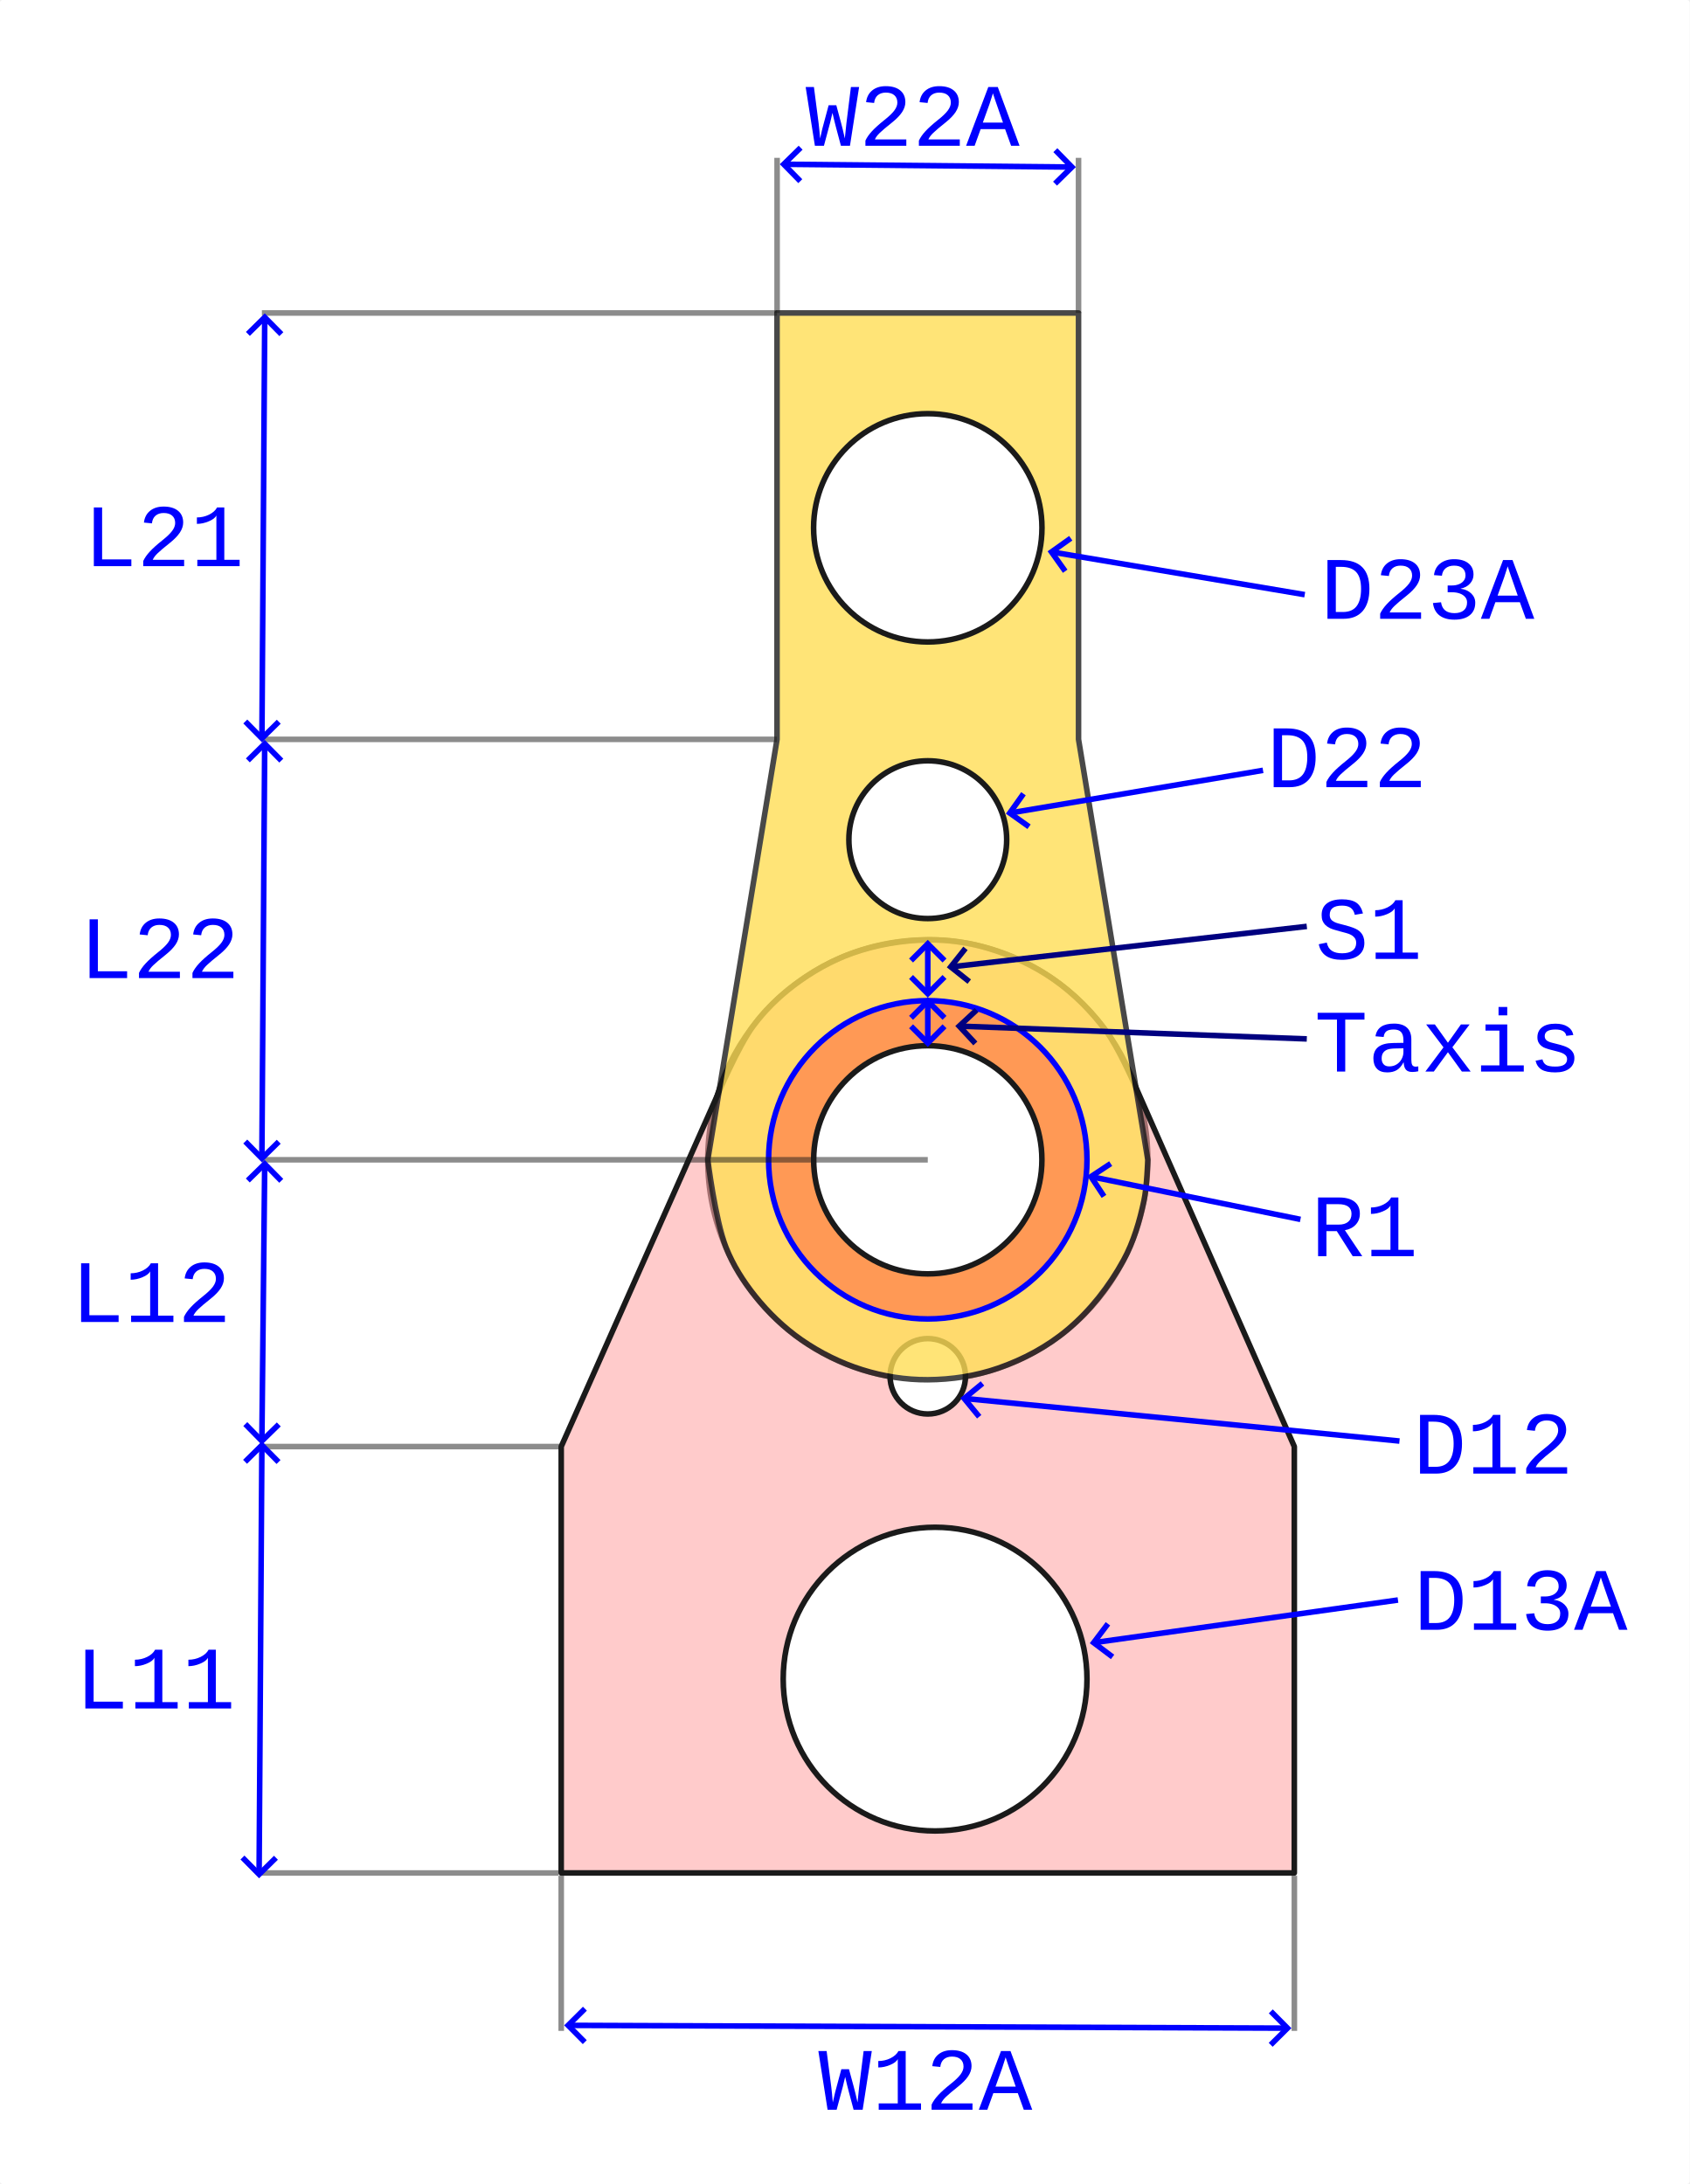
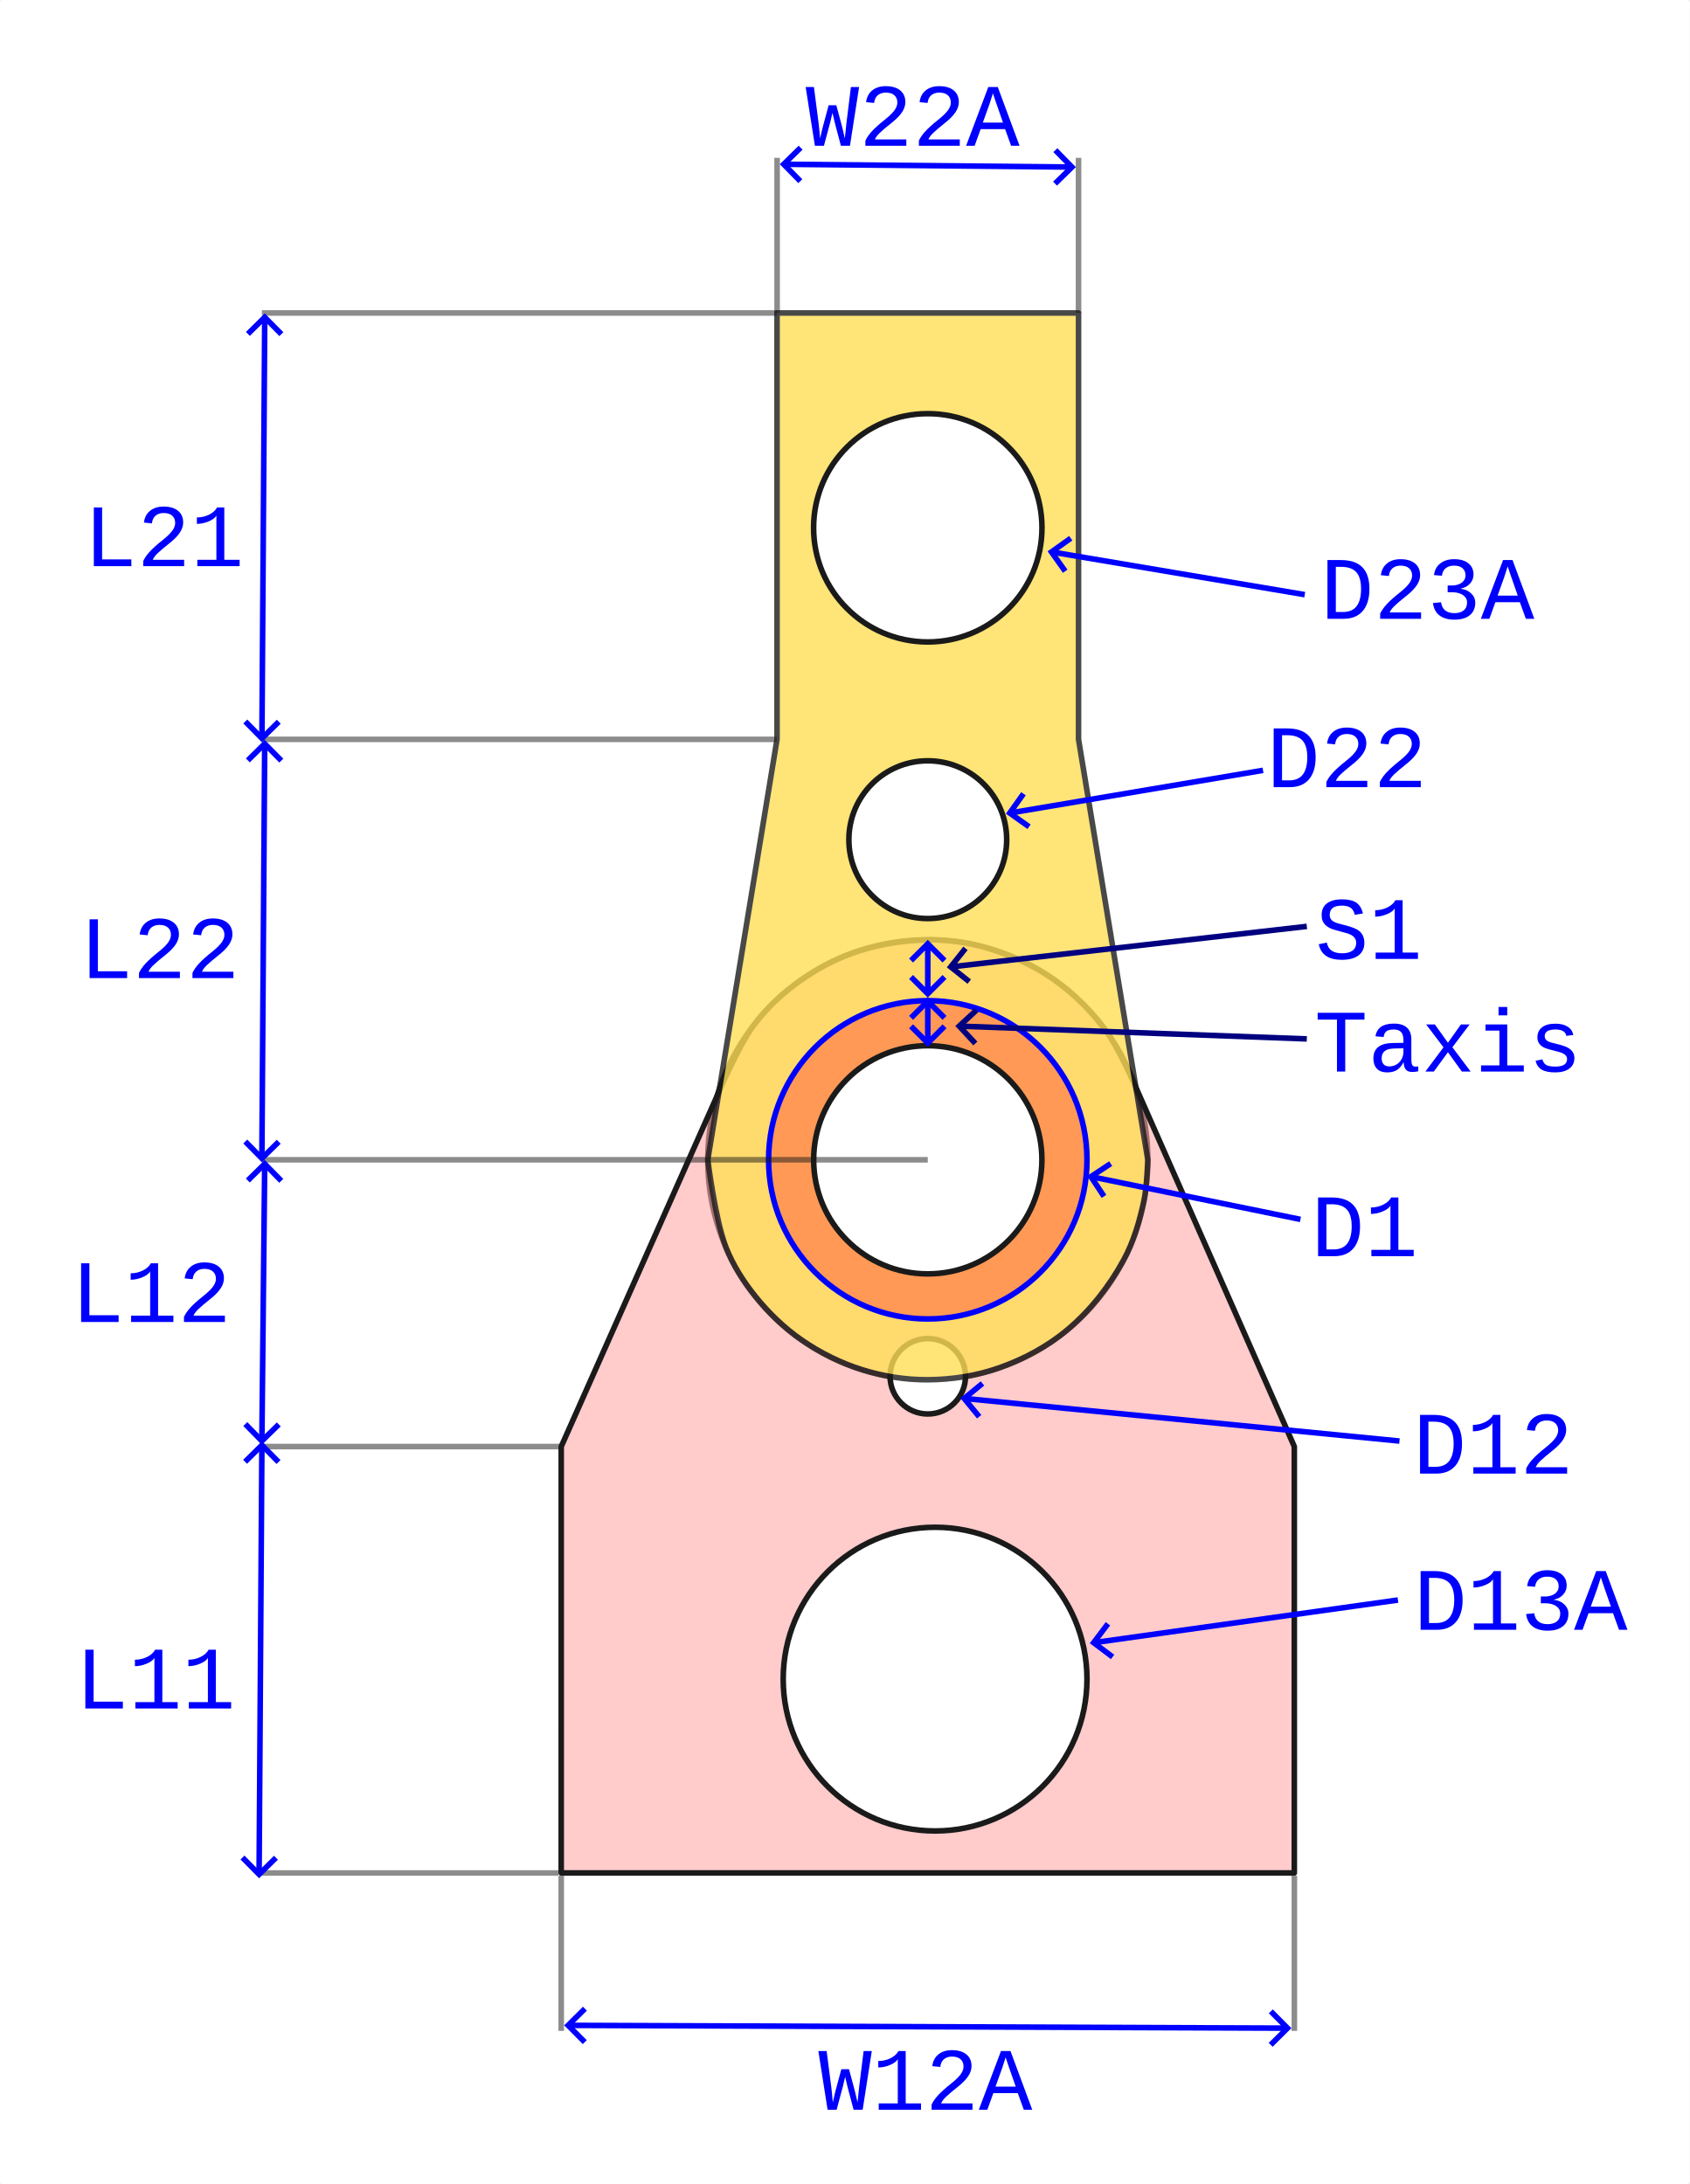
<svg xmlns="http://www.w3.org/2000/svg" width="303.356" height="392.204" viewBox="0 0 80.263 103.771" version="1.1" id="svg1">
  <defs id="defs1">
    <rect x="464.412" y="128.876" width="49.568" height="37.087" id="rect21" />
    <rect x="459.576" y="198.271" width="48.303" height="49.09" id="rect20" />
    <rect x="458.311" y="304.264" width="59.481" height="38.135" id="rect12" />
    <rect x="452.973" y="366.039" width="66.345" height="45.805" id="rect7" />
    <rect x="411.794" y="431.621" width="74.733" height="44.992" id="rect18" />
    <rect x="432.384" y="430.096" width="50.33" height="35.841" id="rect17" />
    <rect x="431.621" y="392.729" width="134.214" height="76.258" id="rect16" />
    <rect x="431.621" y="512.455" width="64.819" height="50.33" id="rect15" />
    <rect x="362.226" y="118.2" width="60.625" height="39.654" id="rect14" />
    <rect x="254.321" y="465.937" width="63.676" height="40.417" id="rect13" />
    <rect x="365.658" y="292.45" width="64.438" height="42.323" id="rect11" />
    <rect x="354.982" y="231.443" width="49.186" height="28.597" id="rect10" />
    <rect x="361.282" y="221.622" width="71.987" height="51.227" id="rect9" />
    <marker style="overflow:visible" id="ArrowWide" refX="0" refY="0" orient="auto-start-reverse" markerWidth="1" markerHeight="1" viewBox="0 0 1 1" preserveAspectRatio="xMidYMid">
      <path style="fill:none;stroke:context-stroke;stroke-width:1;stroke-linecap:butt" d="M 3,-3 0,0 3,3" transform="rotate(180,0.125,0)" id="path7" />
    </marker>
    <marker style="overflow:visible" id="ArrowWide-9" refX="0" refY="0" orient="auto-start-reverse" markerWidth="1" markerHeight="1" viewBox="0 0 1 1" preserveAspectRatio="xMidYMid">
      <path style="fill:none;stroke:context-stroke;stroke-width:1;stroke-linecap:butt" d="M 3,-3 0,0 3,3" transform="rotate(180,0.125,0)" id="path7-2" />
    </marker>
    <marker style="overflow:visible" id="ArrowWide-9-1" refX="0" refY="0" orient="auto-start-reverse" markerWidth="1" markerHeight="1" viewBox="0 0 1 1" preserveAspectRatio="xMidYMid">
      <path style="fill:none;stroke:context-stroke;stroke-width:1;stroke-linecap:butt" d="M 3,-3 0,0 3,3" transform="rotate(180,0.125,0)" id="path7-2-2" />
    </marker>
    <marker style="overflow:visible" id="ArrowWide-9-7" refX="0" refY="0" orient="auto-start-reverse" markerWidth="1" markerHeight="1" viewBox="0 0 1 1" preserveAspectRatio="xMidYMid">
      <path style="fill:none;stroke:context-stroke;stroke-width:1;stroke-linecap:butt" d="M 3,-3 0,0 3,3" transform="rotate(180,0.125,0)" id="path7-2-8" />
    </marker>
    <marker style="overflow:visible" id="ArrowWide-5" refX="0" refY="0" orient="auto-start-reverse" markerWidth="1" markerHeight="1" viewBox="0 0 1 1" preserveAspectRatio="xMidYMid">
      <path style="fill:none;stroke:context-stroke;stroke-width:1;stroke-linecap:butt" d="M 3,-3 0,0 3,3" transform="rotate(180,0.125,0)" id="path7-5" />
    </marker>
    <marker style="overflow:visible" id="ArrowWide-5-9" refX="0" refY="0" orient="auto-start-reverse" markerWidth="1" markerHeight="1" viewBox="0 0 1 1" preserveAspectRatio="xMidYMid">
      <path style="fill:none;stroke:context-stroke;stroke-width:1;stroke-linecap:butt" d="M 3,-3 0,0 3,3" transform="rotate(180,0.125,0)" id="path7-5-3" />
    </marker>
    <marker style="overflow:visible" id="ArrowWide-4" refX="0" refY="0" orient="auto-start-reverse" markerWidth="1" markerHeight="1" viewBox="0 0 1 1" preserveAspectRatio="xMidYMid">
      <path style="fill:none;stroke:context-stroke;stroke-width:1;stroke-linecap:butt" d="M 3,-3 0,0 3,3" transform="rotate(180,0.125,0)" id="path7-4" />
    </marker>
    <marker style="overflow:visible" id="ArrowWide-1" refX="0" refY="0" orient="auto-start-reverse" markerWidth="1" markerHeight="1" viewBox="0 0 1 1" preserveAspectRatio="xMidYMid">
      <path style="fill:none;stroke:context-stroke;stroke-width:1;stroke-linecap:butt" d="M 3,-3 0,0 3,3" transform="rotate(180,0.125,0)" id="path7-9" />
    </marker>
    <marker style="overflow:visible" id="ArrowWide-1-5" refX="0" refY="0" orient="auto-start-reverse" markerWidth="1" markerHeight="1" viewBox="0 0 1 1" preserveAspectRatio="xMidYMid">
      <path style="fill:none;stroke:context-stroke;stroke-width:1;stroke-linecap:butt" d="M 3,-3 0,0 3,3" transform="rotate(180,0.125,0)" id="path7-9-0" />
    </marker>
    <marker style="overflow:visible" id="ArrowWide-1-6" refX="0" refY="0" orient="auto-start-reverse" markerWidth="1" markerHeight="1" viewBox="0 0 1 1" preserveAspectRatio="xMidYMid">
      <path style="fill:none;stroke:context-stroke;stroke-width:1;stroke-linecap:butt" d="M 3,-3 0,0 3,3" transform="rotate(180,0.125,0)" id="path7-9-3" />
    </marker>
    <marker style="overflow:visible" id="ArrowWide-1-6-5" refX="0" refY="0" orient="auto-start-reverse" markerWidth="1" markerHeight="1" viewBox="0 0 1 1" preserveAspectRatio="xMidYMid">
      <path style="fill:none;stroke:context-stroke;stroke-width:1;stroke-linecap:butt" d="M 3,-3 0,0 3,3" transform="rotate(180,0.125,0)" id="path7-9-3-5" />
    </marker>
  </defs>
  <g id="layer1" transform="translate(-30.53618,-19.84257)">
    <rect style="opacity:1;fill:#ffffff;fill-opacity:1;stroke:#ffffff;stroke-width:0.265;stroke-linejoin:round;stroke-dasharray:none" id="rect19" width="79.998" height="103.506" x="30.668" y="19.975" />
    <circle style="fill:none;stroke:#1a1a1a;stroke-width:0.265;stroke-linejoin:round" id="path1-2" cx="74.607" cy="74.949" r="10.451" />
    <path style="opacity:1;fill:#ffaaaa;fill-opacity:0.602;stroke:#1a1a1a;stroke-width:0.265;stroke-linejoin:round" d="m 57.195,88.575 7.427,-16.711 c 0,0 0.968,-2.284 1.694,-3.277 0.54,-0.738 1.209,-1.39 1.94,-1.938 0.846,-0.633 1.783,-1.172 2.78,-1.522 1.14,-0.4 2.363,-0.608 3.571,-0.629 0.965,-0.017 1.943,0.123 2.867,0.401 1.107,0.332 2.183,0.827 3.129,1.49 0.95,0.666 1.785,1.515 2.479,2.445 0.557,0.745 1.316,2.462 1.316,2.462 l 7.62,17.279 v 20.259 h -34.824 z" id="path3" />
    <circle style="fill:#ffffff;stroke:#1a1a1a;stroke-width:0.265;stroke-linejoin:round" id="path1-3-2-7" cx="74.607" cy="85.236" r="1.791" />
    <path style="opacity:0.8;fill:#ffdd55;stroke:#1a1a1a;stroke-width:0.265;stroke-linejoin:round" d="M 67.446,54.973 64.156,74.949 c 0,0 0.351,2.845 0.867,4.167 0.327,0.837 0.822,1.612 1.384,2.312 0.631,0.785 1.369,1.501 2.196,2.075 0.882,0.613 1.866,1.101 2.89,1.422 1.002,0.315 2.064,0.481 3.114,0.475 1.132,-0.007 2.282,-0.179 3.351,-0.552 1.186,-0.413 2.332,-1.022 3.292,-1.831 1.079,-0.909 1.974,-2.061 2.655,-3.296 0.484,-0.877 0.763,-1.863 0.974,-2.842 0.136,-0.632 0.18,-1.93 0.18,-1.93 L 81.768,54.973 V 34.714 H 67.446 Z" id="path4" />
    <circle style="fill:#ff9955;stroke:#0000ff;stroke-width:0.265;stroke-linejoin:round" id="path1-5" cx="74.607" cy="74.949" r="7.562" />
    <circle style="fill:#ffffff;stroke:#1a1a1a;stroke-width:0.265;stroke-linejoin:round" id="path1" cx="74.607" cy="74.949" r="5.421" />
    <path style="opacity:0.5;fill:#ffdd55;stroke:#1a1a1a;stroke-width:0.265;stroke-linejoin:round" d="M 74.607,74.949 H 42.976" id="path5" />
    <path style="opacity:0.5;fill:#ffdd55;stroke:#1a1a1a;stroke-width:0.265;stroke-linejoin:round" d="M 67.446,54.973 H 42.976" id="path5-6" />
    <path style="opacity:0.5;fill:#ffdd55;stroke:#1a1a1a;stroke-width:0.265;stroke-linejoin:round" d="M 67.446,34.714 H 42.976" id="path5-6-6" />
    <path style="opacity:0.5;fill:#ffdd55;stroke:#1a1a1a;stroke-width:0.265;stroke-linejoin:round" d="M 57.195,88.575 H 42.976" id="path5-6-9" />
    <path style="opacity:0.5;fill:#ffdd55;stroke:#1a1a1a;stroke-width:0.265;stroke-linejoin:round" d="M 57.063,108.835 H 42.844" id="path5-6-9-3" />
    <path style="opacity:1;fill:#0000ff;fill-opacity:0.602;stroke:#0000ff;stroke-width:0.265;stroke-linejoin:round;stroke-dasharray:none;marker-start:url(#ArrowWide);marker-end:url(#ArrowWide)" d="M 42.844,108.835 42.976,88.575" id="path6" />
    <path style="fill:#0000ff;fill-opacity:0.602;stroke:#0000ff;stroke-width:0.265;stroke-linejoin:round;stroke-dasharray:none;marker-start:url(#ArrowWide-9);marker-end:url(#ArrowWide-9)" d="M 42.976,88.243 43.109,75.212" id="path6-7" />
    <path style="fill:#0000ff;fill-opacity:0.602;stroke:#0000ff;stroke-width:0.265;stroke-linejoin:round;stroke-dasharray:none;marker-start:url(#ArrowWide-9-1);marker-end:url(#ArrowWide-9-1)" d="M 42.976,74.815 43.109,55.249" id="path6-7-1" />
    <path style="fill:#0000ff;fill-opacity:0.602;stroke:#0000ff;stroke-width:0.265;stroke-linejoin:round;stroke-dasharray:none;marker-start:url(#ArrowWide-9-7);marker-end:url(#ArrowWide-9-7)" d="M 42.978,54.858 43.111,34.985" id="path6-7-0" />
    <path style="opacity:0.5;fill:#ffdd55;stroke:#1a1a1a;stroke-width:0.265;stroke-linejoin:round" d="m 57.195,108.967 v 7.371" id="path5-6-9-3-0" />
    <path style="opacity:0.5;fill:#ffdd55;stroke:#1a1a1a;stroke-width:0.265;stroke-linejoin:round" d="m 92.02,108.967 v 7.371" id="path5-6-9-3-0-0" />
    <path style="fill:#0000ff;fill-opacity:0.602;stroke:#0000ff;stroke-width:0.265;stroke-linejoin:round;stroke-dasharray:none;marker-start:url(#ArrowWide-5);marker-end:url(#ArrowWide-5)" d="m 57.588,116.076 34.039,0.132" id="path6-6" />
    <path style="opacity:0.5;fill:#ffdd55;stroke:#1a1a1a;stroke-width:0.265;stroke-linejoin:round" d="m 67.449,27.343 v 7.371" id="path5-6-9-3-0-5" />
    <path style="opacity:0.5;fill:#ffdd55;stroke:#1a1a1a;stroke-width:0.265;stroke-linejoin:round" d="m 81.768,27.343 v 7.371" id="path5-6-9-3-0-0-2" />
    <path style="fill:#0000ff;fill-opacity:0.602;stroke:#0000ff;stroke-width:0.265;stroke-linejoin:round;stroke-dasharray:none;marker-start:url(#ArrowWide-5-9);marker-end:url(#ArrowWide-5-9)" d="m 67.83,27.648 13.558,0.132" id="path6-6-5" />
    <path style="opacity:1;fill:#0000ff;fill-opacity:0.602;stroke:#0000ff;stroke-width:0.265;stroke-linejoin:round;stroke-dasharray:none;marker-start:url(#ArrowWide);marker-end:url(#ArrowWide)" d="M 74.607,69.335 V 67.476" id="path8" />
    <path style="fill:#0000ff;fill-opacity:0.602;stroke:#0000ff;stroke-width:0.265;stroke-linejoin:round;stroke-dasharray:none;marker-start:url(#ArrowWide-4);marker-end:url(#ArrowWide-4)" d="M 74.607,66.991 V 64.753" id="path8-7" />
    <text xml:space="preserve" transform="matrix(0.2645833,0,0,0.2645833,-2.619992,8.351283)" id="text9" style="font-size:16px;line-height:normal;font-family:'Liberation Mono';-inkscape-font-specification:'Liberation Mono';text-decoration-color:#000000;white-space:pre;shape-inside:url(#rect9);display:inline;fill:#0000ff;stroke-width:1;-inkscape-stroke:none;stop-color:#000000">
      <tspan x="361.281" y="235.858" id="tspan1">Taxis</tspan>
    </text>
    <text xml:space="preserve" transform="matrix(0.2645833,0,0,0.2645833,-0.9079483,0.4035326)" id="text10" style="font-size:16px;line-height:normal;font-family:'Liberation Mono';-inkscape-font-specification:'Liberation Mono';text-decoration-color:#000000;white-space:pre;shape-inside:url(#rect10);display:inline;fill:#0000ff;stroke-width:1;-inkscape-stroke:none;stop-color:#000000">
      <tspan x="354.982" y="245.68" id="tspan2">S1</tspan>
    </text>
    <text xml:space="preserve" transform="matrix(0.2645833,0,0,0.2645833,-3.934443,-1.61413)" id="text11" style="font-size:16px;line-height:normal;font-family:'Liberation Mono';-inkscape-font-specification:'Liberation Mono';text-decoration-color:#000000;white-space:pre;shape-inside:url(#rect11);display:inline;fill:#0000ff;stroke-width:1;-inkscape-stroke:none;stop-color:#000000">
-       <tspan x="365.658" y="306.686" id="tspan3">R1</tspan>
+       <tspan x="365.658" y="306.686" id="tspan3">D1</tspan>
    </text>
    <path style="opacity:1;fill:#0000ff;fill-opacity:0.602;stroke:#0000ff;stroke-width:0.265;stroke-linejoin:round;stroke-dasharray:none;marker-start:url(#ArrowWide)" d="m 82.422,75.763 9.887,2.018" id="path11" />
    <path style="opacity:1;fill:#0000ff;fill-opacity:0.602;stroke:#000080;stroke-width:0.265;stroke-linejoin:round;stroke-dasharray:none;marker-start:url(#ArrowWide)" d="M 76.167,68.601 92.611,69.206" id="path12" />
    <path style="opacity:1;fill:#0000ff;fill-opacity:0.602;stroke:#000080;stroke-width:0.265;stroke-linejoin:round;stroke-dasharray:none;marker-start:url(#ArrowWide)" d="M 75.763,65.776 92.611,63.859" id="path13" />
    <text xml:space="preserve" transform="matrix(0.2645833,0,0,0.2645833,2.120426,-6.960937)" id="text13" style="font-size:16px;line-height:normal;font-family:'Liberation Mono';-inkscape-font-specification:'Liberation Mono';text-decoration-color:#000000;white-space:pre;shape-inside:url(#rect13);display:inline;fill:#0000ff;stroke-width:1;-inkscape-stroke:none;stop-color:#000000">
      <tspan x="254.32" y="480.174" id="tspan4">W12A</tspan>
    </text>
    <text xml:space="preserve" transform="matrix(0.2645833,0,0,0.2645833,-27.03293,-8.272418)" id="text14" style="font-size:16px;line-height:normal;font-family:'Liberation Mono';-inkscape-font-specification:'Liberation Mono';text-decoration-color:#000000;white-space:pre;shape-inside:url(#rect14);display:inline;fill:#0000ff;stroke-width:1;-inkscape-stroke:none;stop-color:#000000">
      <tspan x="362.227" y="132.436" id="tspan5">W22A</tspan>
    </text>
    <text xml:space="preserve" transform="matrix(0.2645833,0,0,0.2645833,-80.10122,-38.3356)" id="text15" style="font-size:16px;line-height:normal;font-family:'Liberation Mono';-inkscape-font-specification:'Liberation Mono';text-decoration-color:#000000;white-space:pre;shape-inside:url(#rect15);display:inline;fill:#0000ff;stroke-width:1;-inkscape-stroke:none;stop-color:#000000">
      <tspan x="431.621" y="526.692" id="tspan6">L11</tspan>
    </text>
    <text xml:space="preserve" transform="matrix(0.2645833,0,0,0.2645833,-80.30299,-25.01902)" id="text16" style="font-size:16px;line-height:normal;font-family:'Liberation Mono';-inkscape-font-specification:'Liberation Mono';text-decoration-color:#000000;white-space:pre;shape-inside:url(#rect16);display:inline;fill:#0000ff;stroke-width:1;-inkscape-stroke:none;stop-color:#000000">
      <tspan x="431.621" y="406.965" id="tspan7">L12</tspan>
    </text>
    <text xml:space="preserve" transform="matrix(0.2645833,0,0,0.2645833,-80.10122,-51.24864)" id="text17" style="font-size:16px;line-height:normal;font-family:'Liberation Mono';-inkscape-font-specification:'Liberation Mono';text-decoration-color:#000000;white-space:pre;shape-inside:url(#rect17);display:inline;fill:#0000ff;stroke-width:1;-inkscape-stroke:none;stop-color:#000000">
      <tspan x="432.383" y="444.332" id="tspan8">L22</tspan>
    </text>
    <text xml:space="preserve" transform="matrix(0.2645833,0,0,0.2645833,-74.45176,-71.2235)" id="text18" style="font-size:16px;line-height:normal;font-family:'Liberation Mono';-inkscape-font-specification:'Liberation Mono';text-decoration-color:#000000;white-space:pre;shape-inside:url(#rect18);display:inline;fill:#0000ff;stroke-width:1;-inkscape-stroke:none;stop-color:#000000">
      <tspan x="411.793" y="445.858" id="tspan9">L21</tspan>
    </text>
    <circle style="fill:#ffffff;stroke:#1a1a1a;stroke-width:0.265;stroke-linejoin:round" id="path1-3" cx="74.954" cy="99.624" r="7.215" />
    <circle style="fill:#ffffff;stroke:#1a1a1a;stroke-width:0.265;stroke-linejoin:round" id="path1-3-2" cx="74.607" cy="44.921" r="5.424" />
    <circle style="fill:#ffffff;stroke:#1a1a1a;stroke-width:0.265;stroke-linejoin:round" id="path1-3-2-2" cx="74.607" cy="59.739" r="3.748" />
    <text xml:space="preserve" transform="matrix(0.2645833,0,0,0.2645833,-22.16573,-3.333292)" id="text6" style="font-size:16px;line-height:normal;font-family:'Liberation Mono';-inkscape-font-specification:'Liberation Mono';text-decoration-color:#000000;white-space:pre;shape-inside:url(#rect7);display:inline;fill:#0000ff;stroke-width:1;-inkscape-stroke:none;stop-color:#000000">
      <tspan x="452.973" y="380.276" id="tspan10">D13A</tspan>
    </text>
    <text xml:space="preserve" transform="matrix(0.2645833,0,0,0.2645833,-23.60666,5.590083)" id="text12" style="font-size:16px;line-height:normal;font-family:'Liberation Mono';-inkscape-font-specification:'Liberation Mono';text-decoration-color:#000000;white-space:pre;shape-inside:url(#rect12);display:inline;fill:#0000ff;stroke-width:1;-inkscape-stroke:none;stop-color:#000000">
      <tspan x="458.311" y="318.5" id="tspan11">D12</tspan>
    </text>
    <text xml:space="preserve" transform="matrix(0.2645833,0,0,0.2645833,-30.89287,1.017852)" id="text19" style="font-size:16px;line-height:normal;font-family:'Liberation Mono';-inkscape-font-specification:'Liberation Mono';text-decoration-color:#000000;white-space:pre;shape-inside:url(#rect20);display:inline;fill:#0000ff;stroke-width:1;-inkscape-stroke:none;stop-color:#000000">
      <tspan x="459.576" y="212.508" id="tspan12">D22</tspan>
    </text>
    <text xml:space="preserve" transform="matrix(0.2645833,0,0,0.2645833,-29.61742,11.37864)" id="text20" style="font-size:16px;line-height:normal;font-family:'Liberation Mono';-inkscape-font-specification:'Liberation Mono';text-decoration-color:#000000;white-space:pre;shape-inside:url(#rect21);display:inline;fill:#0000ff;stroke-width:1;-inkscape-stroke:none;stop-color:#000000">
      <tspan x="464.412" y="143.113" id="tspan13">D23A</tspan>
    </text>
    <path style="fill:#0000ff;fill-opacity:0.602;stroke:#0000ff;stroke-width:0.265;stroke-linejoin:round;stroke-dasharray:none;marker-start:url(#ArrowWide-1)" d="m 76.402,86.295 20.611,2.018" id="path11-7" />
    <path style="fill:#0000ff;fill-opacity:0.602;stroke:#0000ff;stroke-width:0.265;stroke-linejoin:round;stroke-dasharray:none;marker-start:url(#ArrowWide-1-5)" d="m 82.553,97.884 14.388,-2.018" id="path11-7-6" />
    <path style="fill:#0000ff;fill-opacity:0.602;stroke:#0000ff;stroke-width:0.265;stroke-linejoin:round;stroke-dasharray:none;marker-start:url(#ArrowWide-1-6)" d="m 80.548,46.079 11.965,2.018" id="path11-7-0" />
    <path style="fill:#0000ff;fill-opacity:0.602;stroke:#0000ff;stroke-width:0.265;stroke-linejoin:round;stroke-dasharray:none;marker-start:url(#ArrowWide-1-6-5)" d="m 78.566,58.462 11.965,-2.018" id="path11-7-0-7" />
  </g>
</svg>
